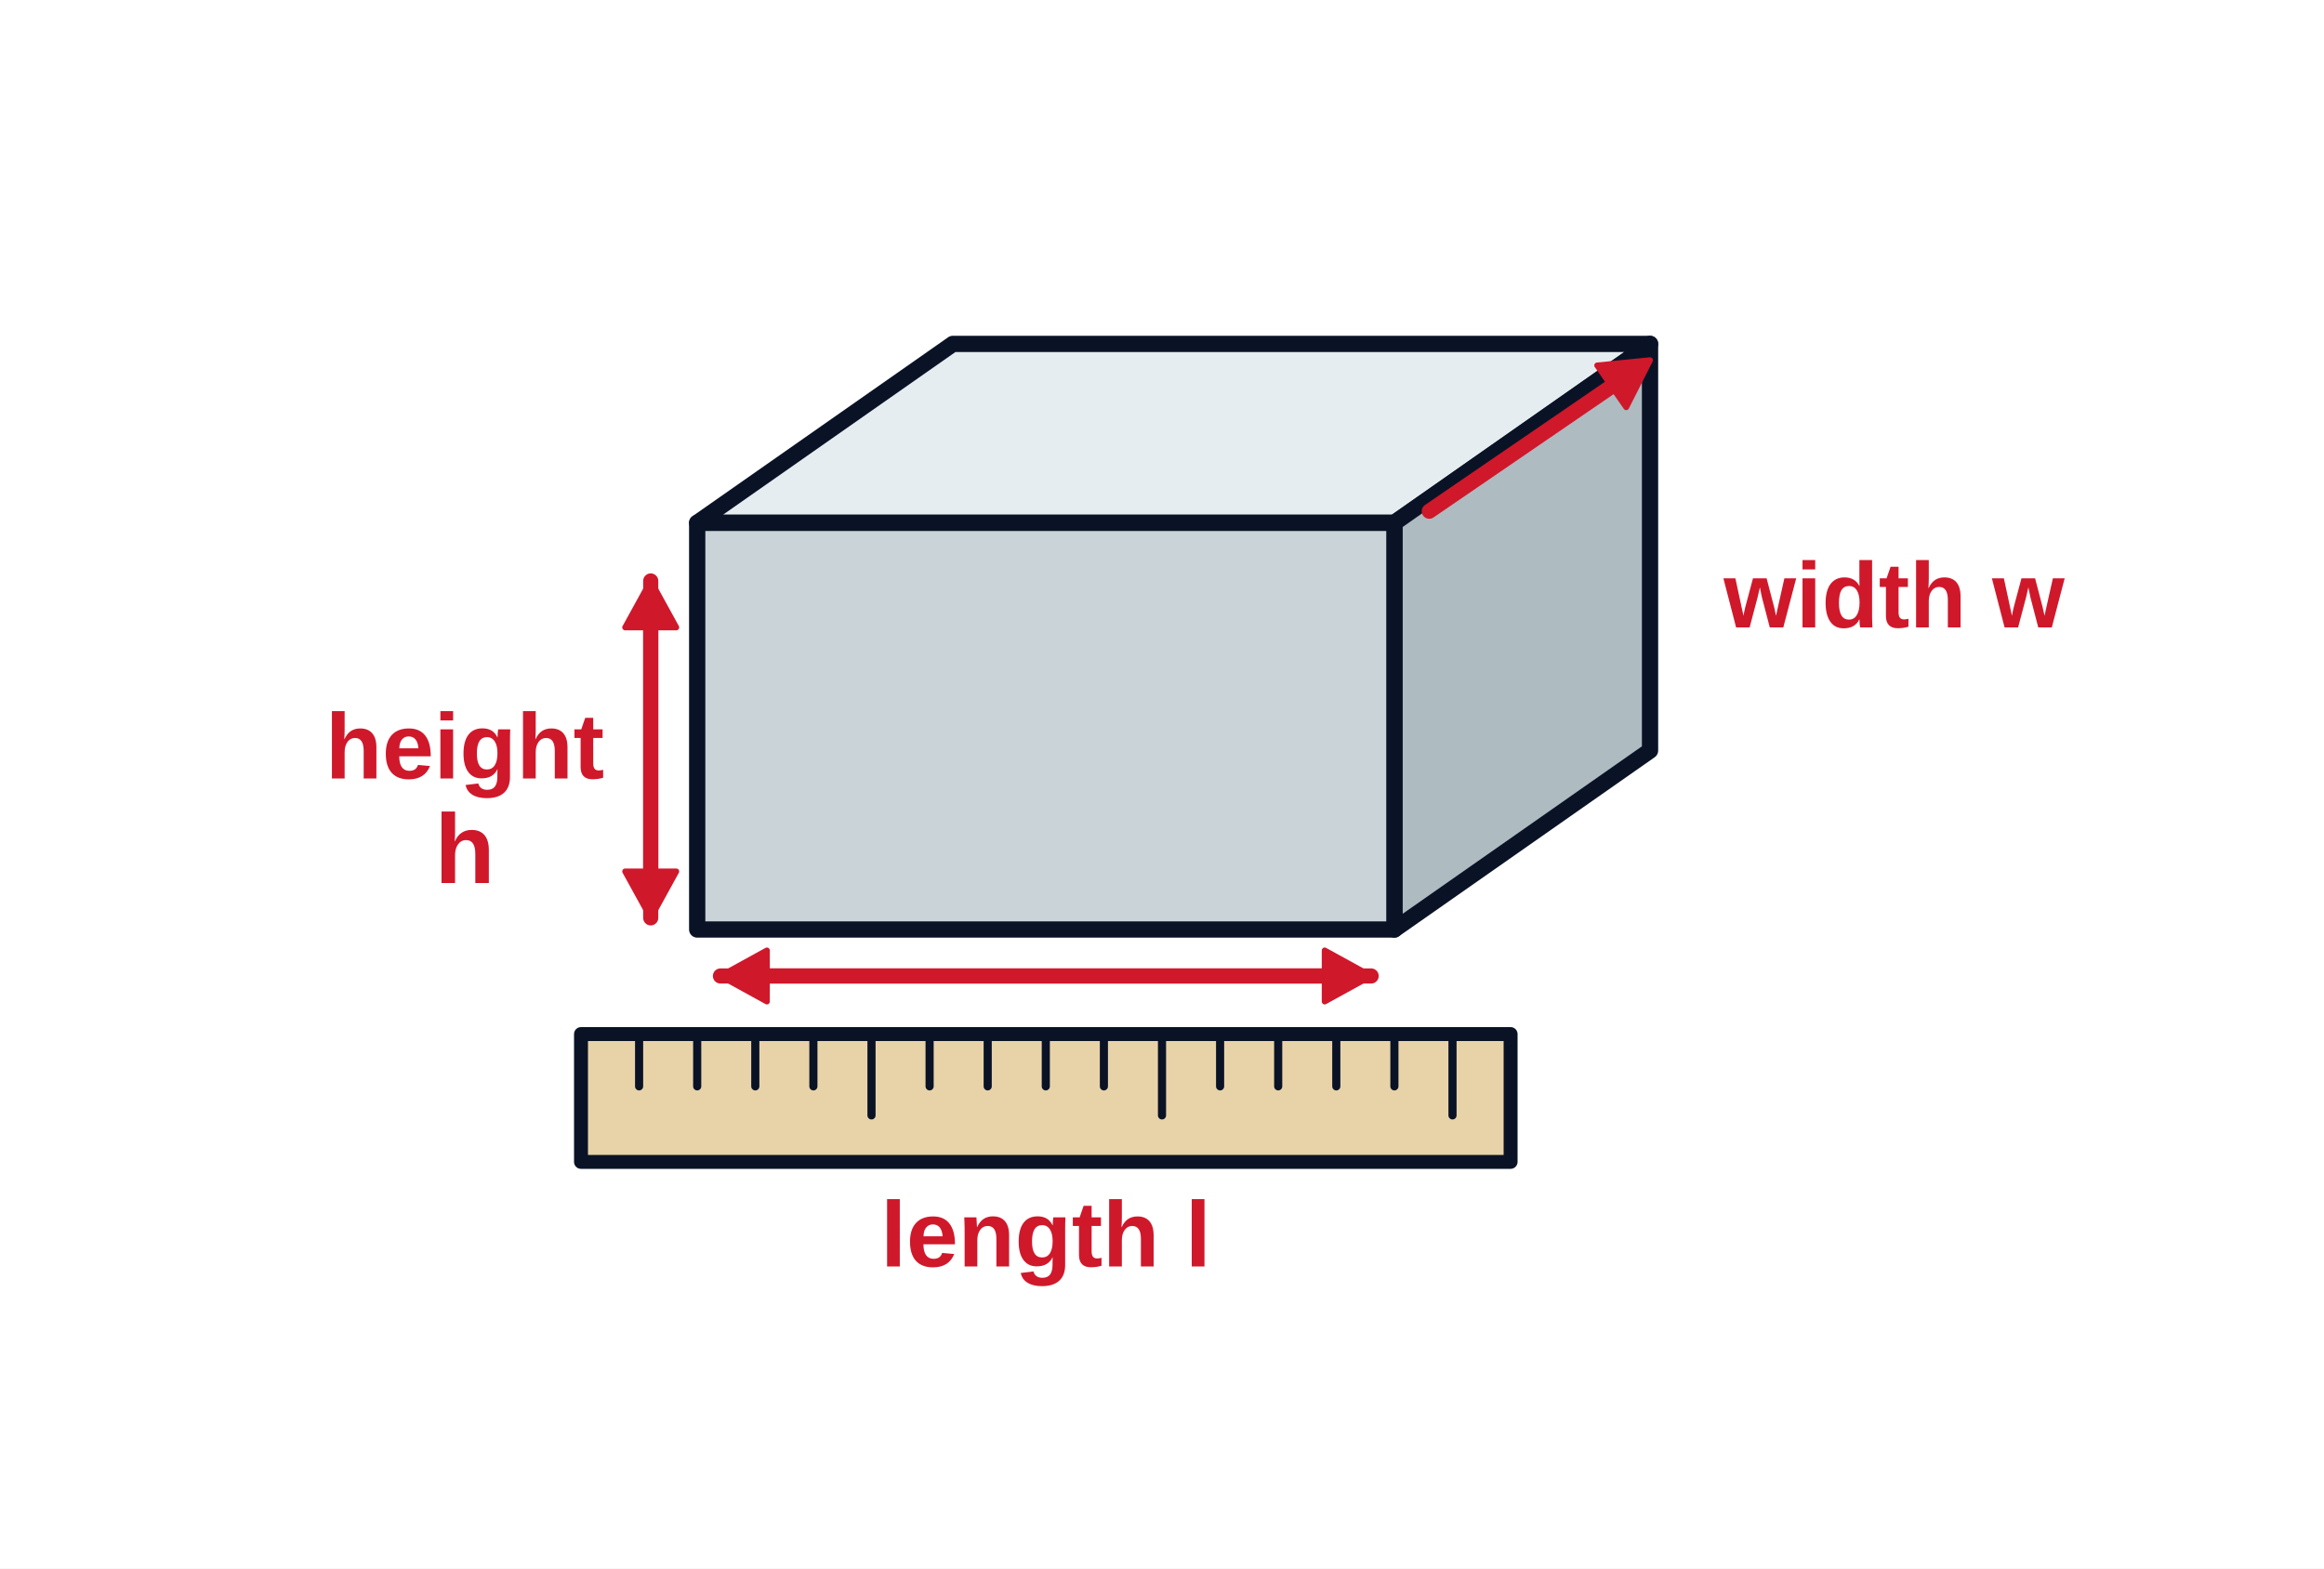
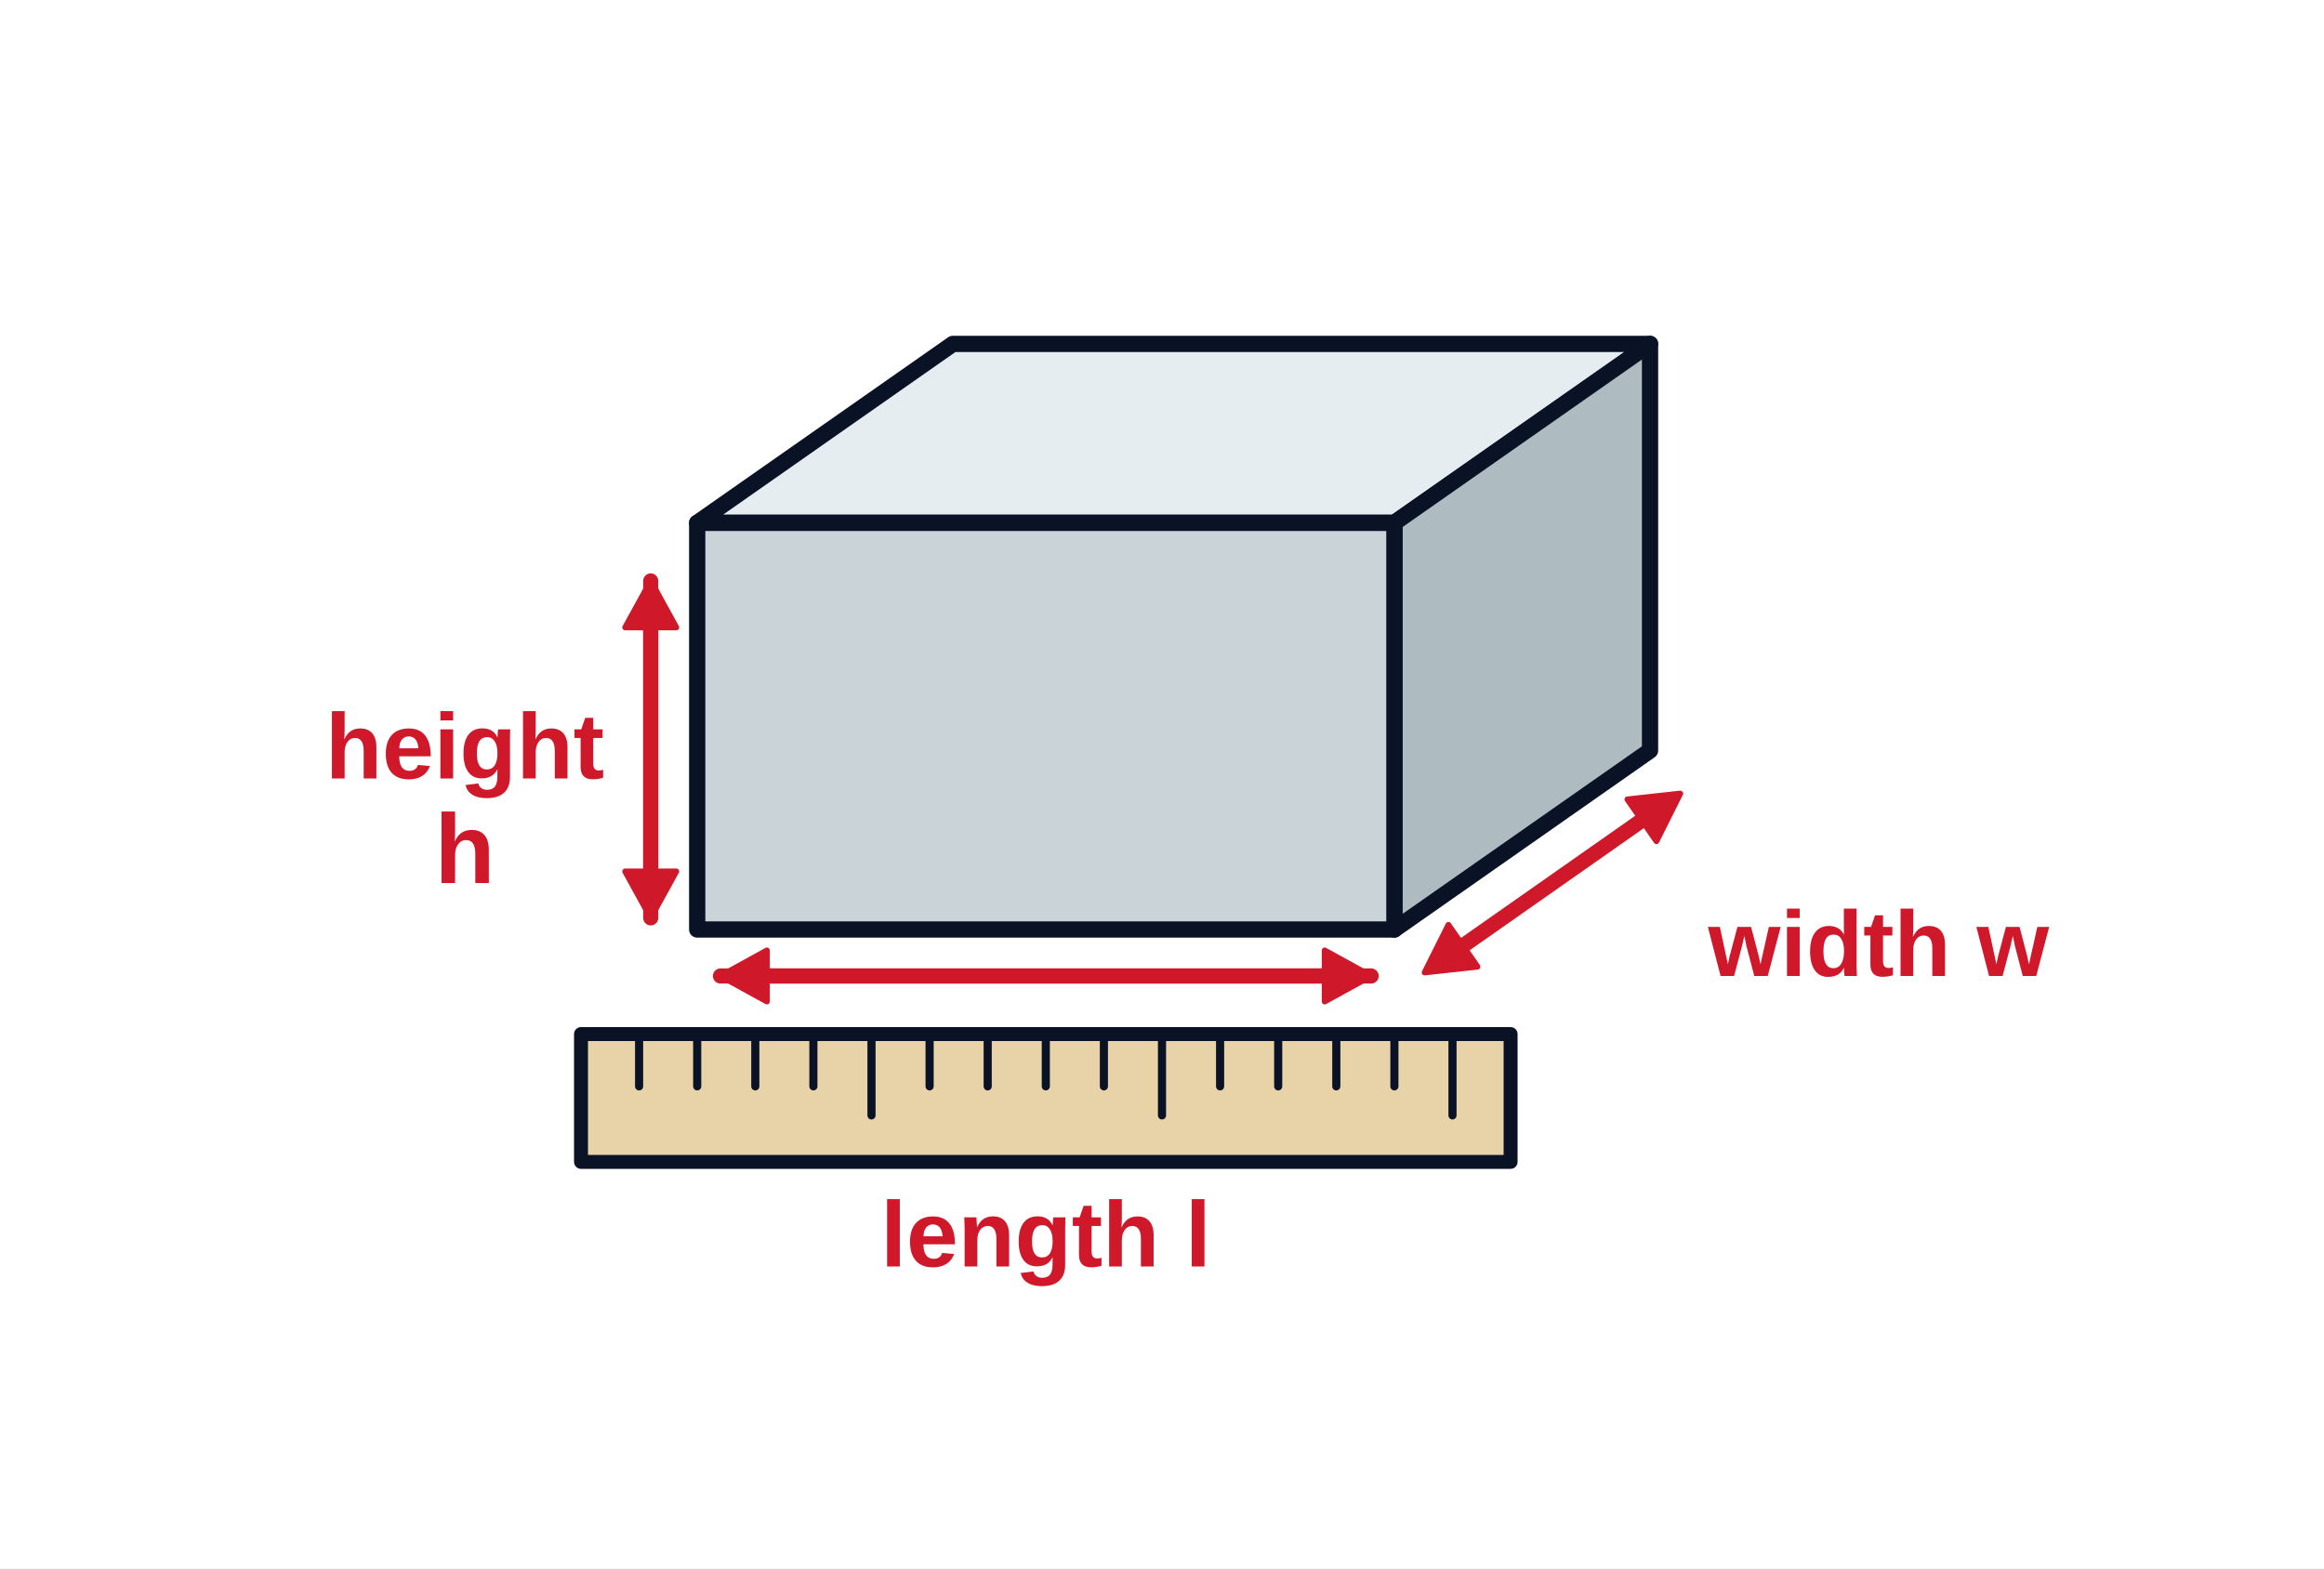
<svg xmlns="http://www.w3.org/2000/svg" viewBox="0 0 400 270" width="400" height="270" role="img" font-family="Arial, Helvetica, sans-serif" fill="none" stroke="#0a1326" stroke-width="3.2" stroke-linecap="round" stroke-linejoin="round">
  <rect width="400" height="270" fill="#ffffff" stroke="none" />
  <path d="M120 90 L164 59.2 L284 59.2 L240 90 Z" fill="#e6edf0" stroke="#0a1326" stroke-width="2.8" />
  <path d="M240 90 L284 59.2 L284 129.2 L240 160 Z" fill="#aebbc1" stroke="#0a1326" stroke-width="2.8" />
  <rect x="120" y="90" width="120" height="70" fill="#c9d3d8" stroke="#0a1326" stroke-width="2.8" />
  <rect x="100" y="178" width="160" height="22" fill="#e8d3a8" stroke="#0a1326" stroke-width="2.4" />
  <line x1="100" y1="178" x2="100" y2="192" stroke="#0a1326" stroke-width="1.4" />
  <line x1="110" y1="178" x2="110" y2="187" stroke="#0a1326" stroke-width="1.4" />
  <line x1="120" y1="178" x2="120" y2="187" stroke="#0a1326" stroke-width="1.4" />
  <line x1="130" y1="178" x2="130" y2="187" stroke="#0a1326" stroke-width="1.4" />
  <line x1="140" y1="178" x2="140" y2="187" stroke="#0a1326" stroke-width="1.4" />
  <line x1="150" y1="178" x2="150" y2="192" stroke="#0a1326" stroke-width="1.4" />
  <line x1="160" y1="178" x2="160" y2="187" stroke="#0a1326" stroke-width="1.4" />
  <line x1="170" y1="178" x2="170" y2="187" stroke="#0a1326" stroke-width="1.4" />
  <line x1="180" y1="178" x2="180" y2="187" stroke="#0a1326" stroke-width="1.4" />
  <line x1="190" y1="178" x2="190" y2="187" stroke="#0a1326" stroke-width="1.4" />
  <line x1="200" y1="178" x2="200" y2="192" stroke="#0a1326" stroke-width="1.4" />
  <line x1="210" y1="178" x2="210" y2="187" stroke="#0a1326" stroke-width="1.4" />
  <line x1="220" y1="178" x2="220" y2="187" stroke="#0a1326" stroke-width="1.4" />
  <line x1="230" y1="178" x2="230" y2="187" stroke="#0a1326" stroke-width="1.4" />
  <line x1="240" y1="178" x2="240" y2="187" stroke="#0a1326" stroke-width="1.4" />
  <line x1="250" y1="178" x2="250" y2="192" stroke="#0a1326" stroke-width="1.4" />
  <line x1="260" y1="178" x2="260" y2="187" stroke="#0a1326" stroke-width="1.4" />
  <line x1="112" y1="100" x2="112" y2="150" stroke="#d0182b" stroke-width="2.6" />
  <path d="M112 158 L116.4 150 L107.6 150 Z" fill="#d0182b" stroke="#d0182b" stroke-width="1" />
  <line x1="112" y1="158" x2="112" y2="108" stroke="#d0182b" stroke-width="2.6" />
  <path d="M112 100 L107.6 108 L116.4 108 Z" fill="#d0182b" stroke="#d0182b" stroke-width="1" />
  <text x="80" y="134" text-anchor="middle" font-size="16" font-weight="700" fill="#d0182b" stroke="none">height</text>
  <text x="80" y="152" text-anchor="middle" font-size="17" font-weight="700" fill="#d0182b" stroke="none">h</text>
  <line x1="124" y1="168" x2="228" y2="168" stroke="#d0182b" stroke-width="2.6" />
  <path d="M236 168 L228 163.6 L228 172.4 Z" fill="#d0182b" stroke="#d0182b" stroke-width="1" />
  <line x1="236" y1="168" x2="132" y2="168" stroke="#d0182b" stroke-width="2.6" />
  <path d="M124 168 L132 172.4 L132 163.6 Z" fill="#d0182b" stroke="#d0182b" stroke-width="1" />
  <text x="180" y="218" text-anchor="middle" font-size="16" font-weight="700" fill="#d0182b" stroke="none">length l</text>
-   <text x="326" y="108" text-anchor="middle" font-size="16" font-weight="700" fill="#d0182b" stroke="none">width w</text>
-   <line x1="246" y1="88" x2="277.4" y2="66.5" stroke="#d0182b" stroke-width="2.6" />
-   <path d="M284 62 L274.9 62.9 L279.9 70.1 Z" fill="#d0182b" stroke="#d0182b" stroke-width="1" />
+   <text x="294" y="168" text-anchor="start" font-size="16" font-weight="700" fill="#d0182b" stroke="none">width w</text>
+   <line x1="251.8" y1="162.8" x2="282.6" y2="141.2" stroke="#d0182b" stroke-width="2.6" />
+   <path d="M289.2 136.6 L285.1 144.8 L280.1 137.6 Z" fill="#d0182b" stroke="#d0182b" stroke-width="1" />
+   <path d="M245.2 167.4 L254.3 166.4 L249.3 159.2 Z" fill="#d0182b" stroke="#d0182b" stroke-width="1" />
</svg>
